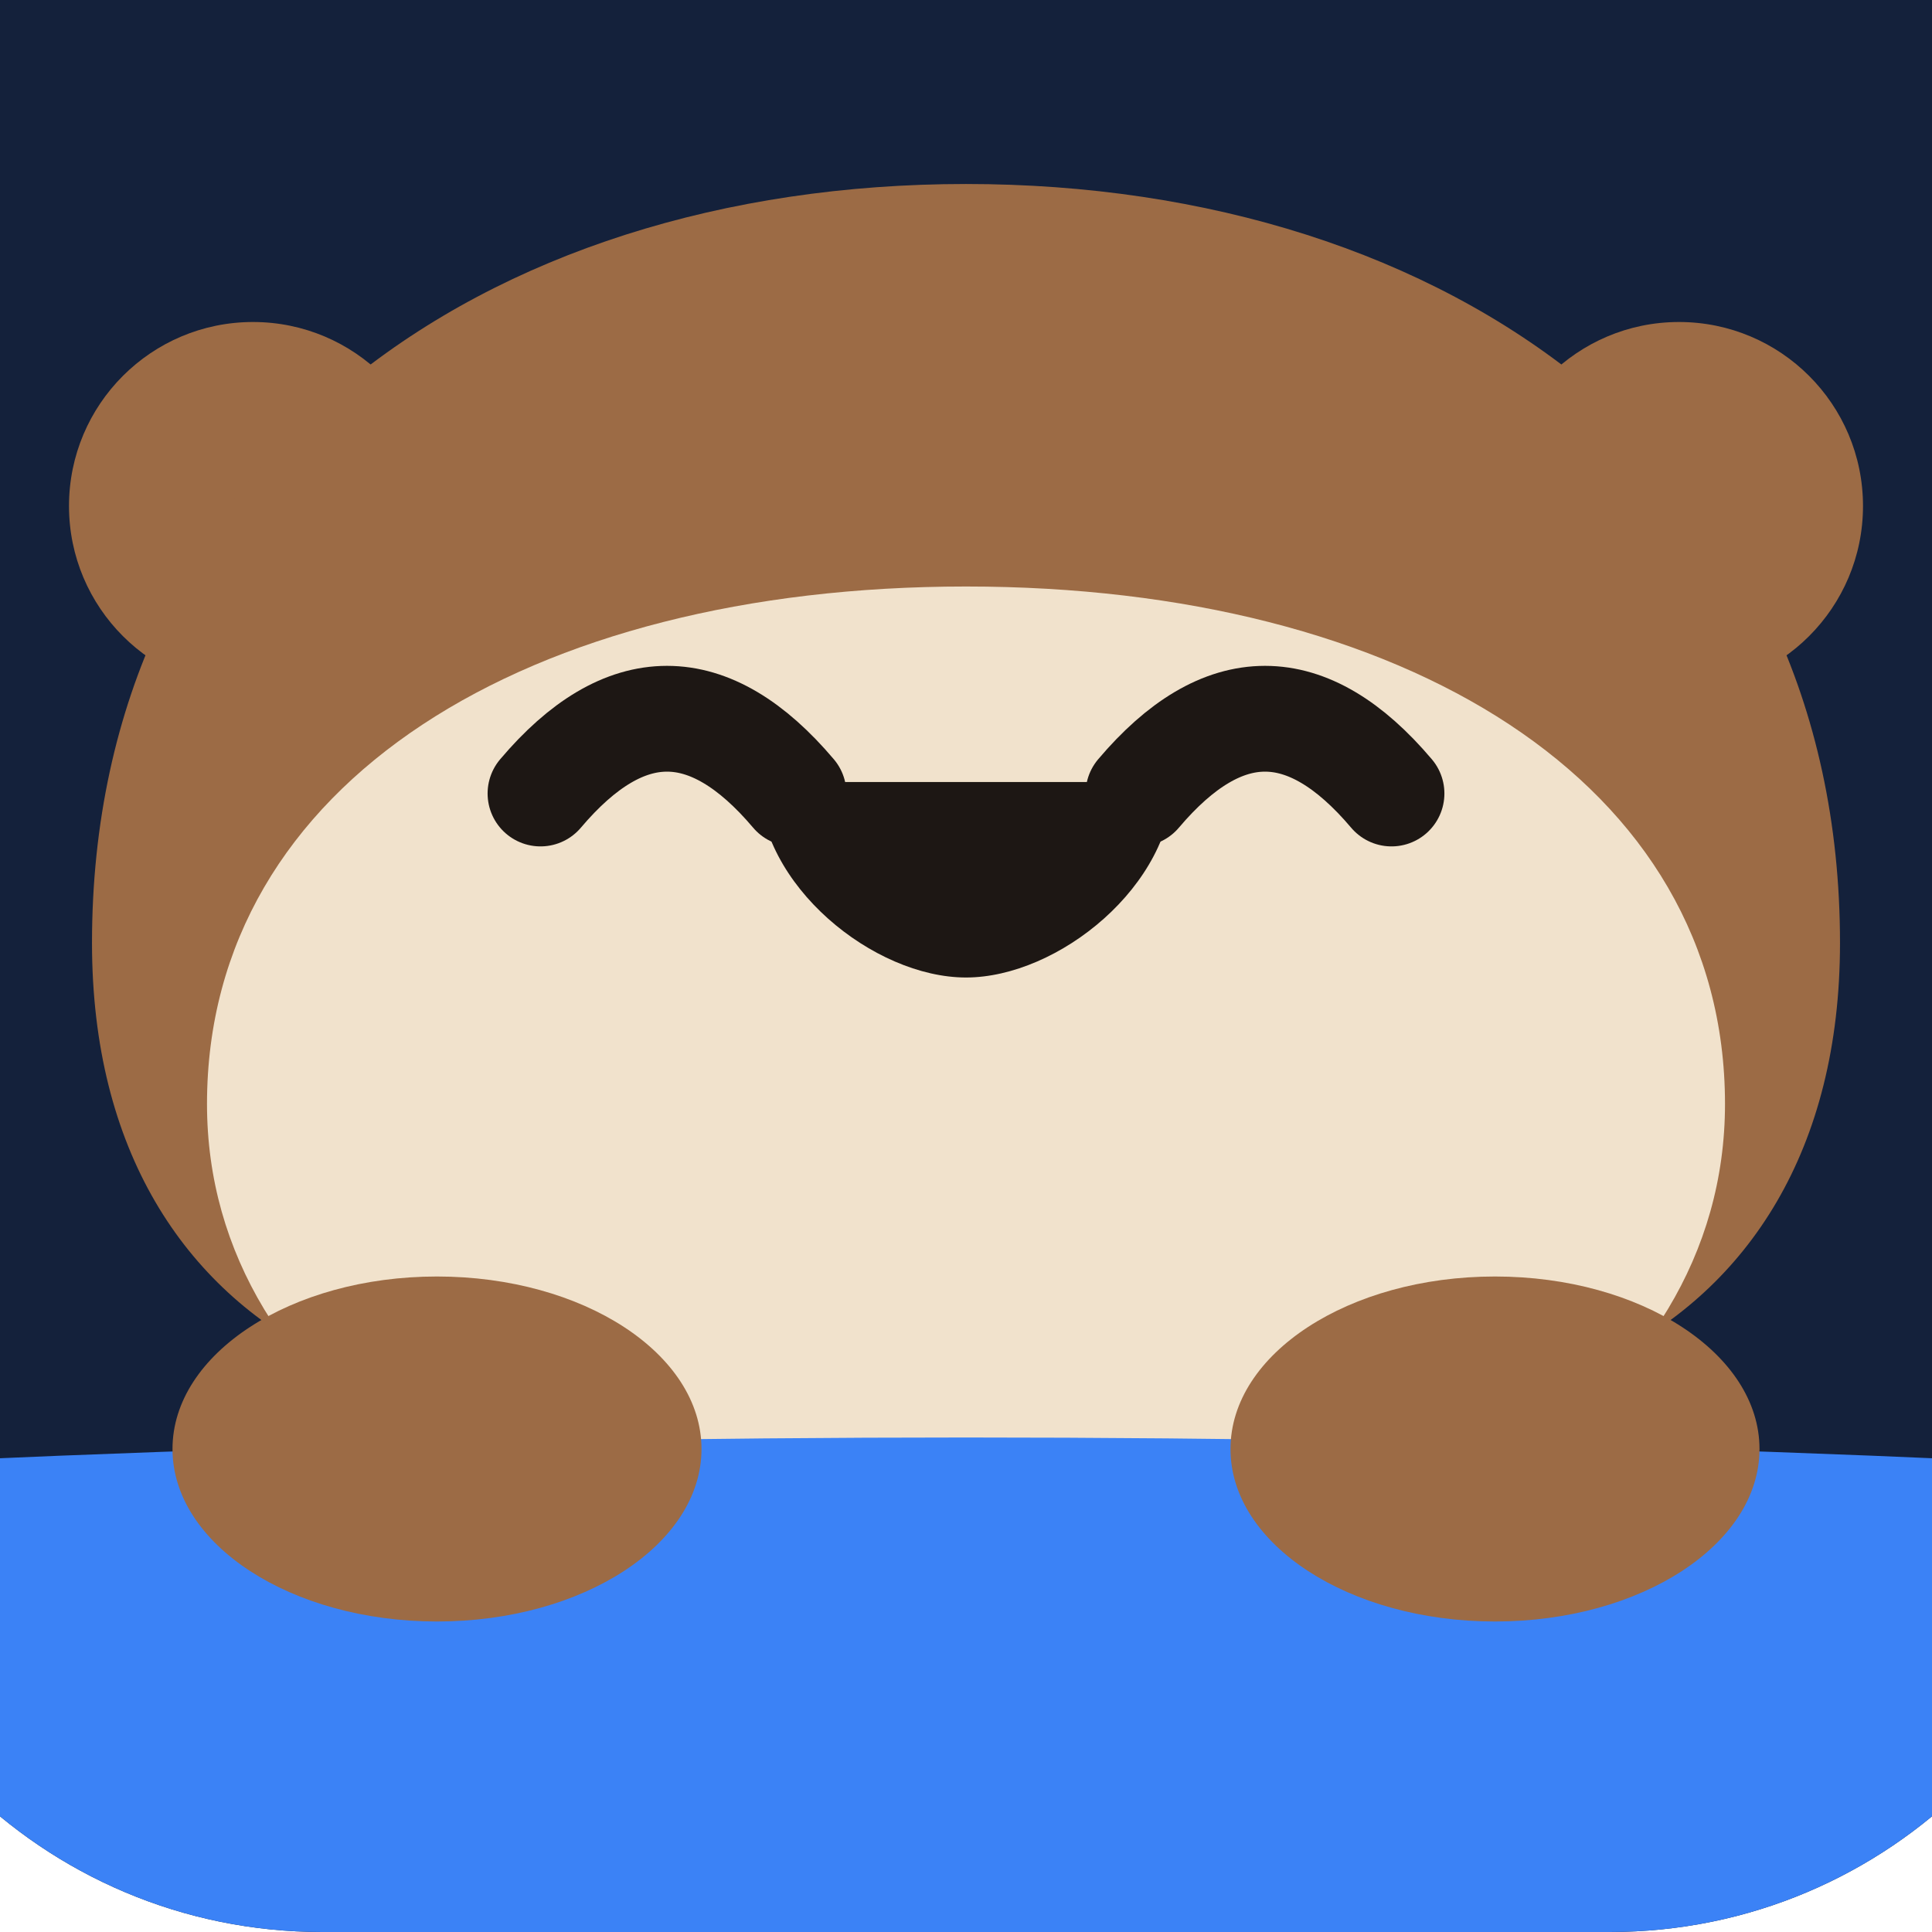
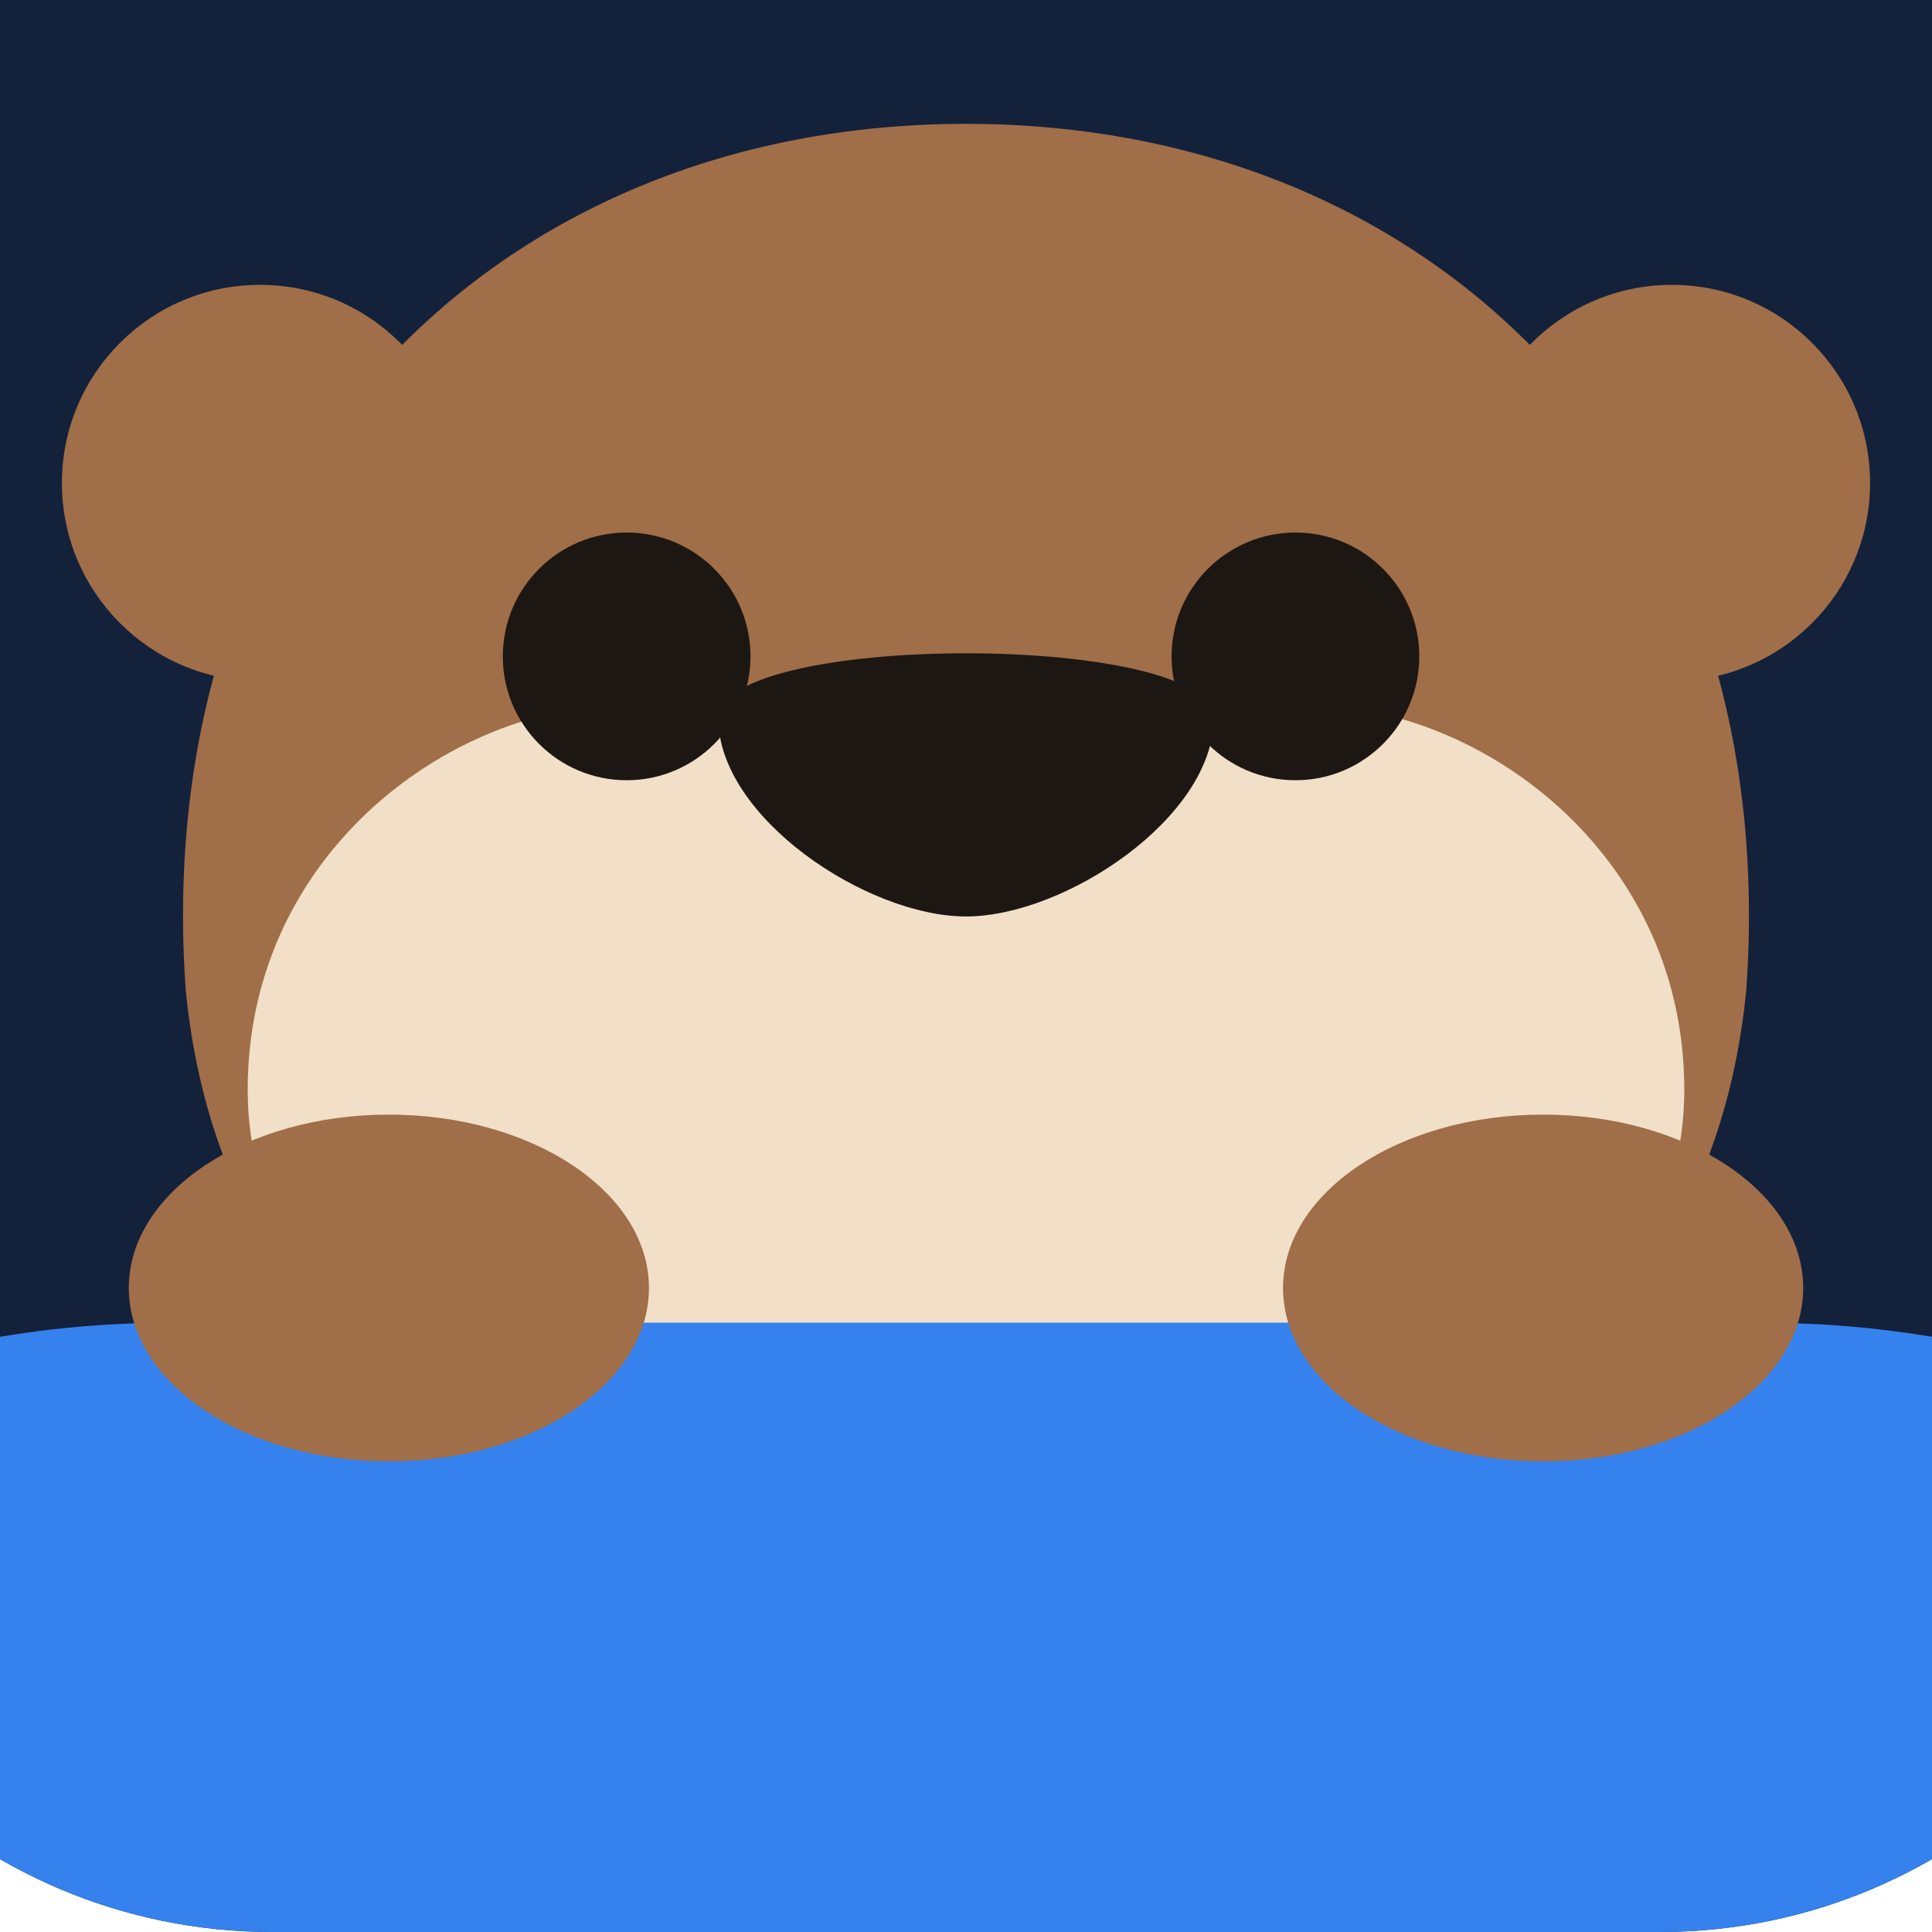
- <svg xmlns="http://www.w3.org/2000/svg" viewBox="8 16 84 84">
+ <svg xmlns="http://www.w3.org/2000/svg" viewBox="11 22 78 78">
  <defs>
    <clipPath id="otter-tile">
      <rect width="100" height="100" rx="22" />
    </clipPath>
  </defs>
  <rect width="100" height="100" rx="22" fill="#14213b" />
  <g clip-path="url(#otter-tile)">
+     <circle cx="21.5" cy="41.5" r="8" fill="#a06e48" />
+     <circle cx="78.5" cy="41.5" r="8" fill="#a06e48" />
+     <path d="M18.5 62 C17 41 31 27 50 27 C69 27 83 41 81.5 62 C80.5 72 75 78 68 80 L32 80 C25 78 19.5 72 18.5 62 Z" fill="#a06e48" />
+     <path d="M21 66 C21 56 30 50 37 50.5 C42 51 45 48.5 50 48.5 C55 48.5 58 51 63 50.5 C70 50 79 56 79 66 C79 76 68 82 50 82 C32 82 21 76 21 66 Z" fill="#f1dfc8" />
+     <circle cx="36.3" cy="48.5" r="5" fill="#1d1714" />
+     <circle cx="63.3" cy="48.5" r="5" fill="#1d1714" />
+     <path d="M40 51 C40 47.5 60 47.5 60 51 C60 55 54 59 50 59 C46 59 40 55 40 51 Z" fill="#1d1714" />
    <g>
-       <circle cx="19" cy="38" r="8" fill="#9c6b45" />
-       <circle cx="81" cy="38" r="8" fill="#9c6b45" />
-       <path d="M12 57 C12 36 29 24 50 24 C71 24 88 36 88 57 C88 66 84 72 78 75 L22 75 C16 72 12 66 12 57 Z" fill="#9c6b45" />
-       <path d="M17 64 C17 50 31 41.5 50 41.5 C69 41.5 83 50 83 64 C83 77 69 86 50 86 C31 86 17 77 17 64 Z" fill="#f1e2cc" />
-       <path d="M31.5 50.5 q5.5 -6.5 11 0" fill="none" stroke="#1d1714" stroke-width="4.6" stroke-linecap="round" />
-       <path d="M57.5 50.5 q5.5 -6.5 11 0" fill="none" stroke="#1d1714" stroke-width="4.6" stroke-linecap="round" />
-       <path d="M41 50 h18 c0 4.5 -5 8.5 -9 8.5 c-4 0 -9 -4 -9 -8.5 z" fill="#1d1714" />
-       <g>
-         <path d="M-20 81 Q50 76 120 81 L120 120 L-20 120 Z" fill="#3b82f6" />
-       </g>
-       <ellipse cx="27" cy="79" rx="11.5" ry="7.5" fill="#9c6b45" />
-       <ellipse cx="73" cy="79" rx="11.5" ry="7.5" fill="#9c6b45" />
+       <path d="M-20 88 C-2 80 6 75.4 18 75.4 L82 75.4 C94 75.4 102 80 120 88 L120 120 L-20 120 Z" fill="#3581ee" />
    </g>
+     <ellipse cx="26.7" cy="74" rx="10.5" ry="7" fill="#a06e48" />
+     <ellipse cx="73.3" cy="74" rx="10.5" ry="7" fill="#a06e48" />
  </g>
</svg>
